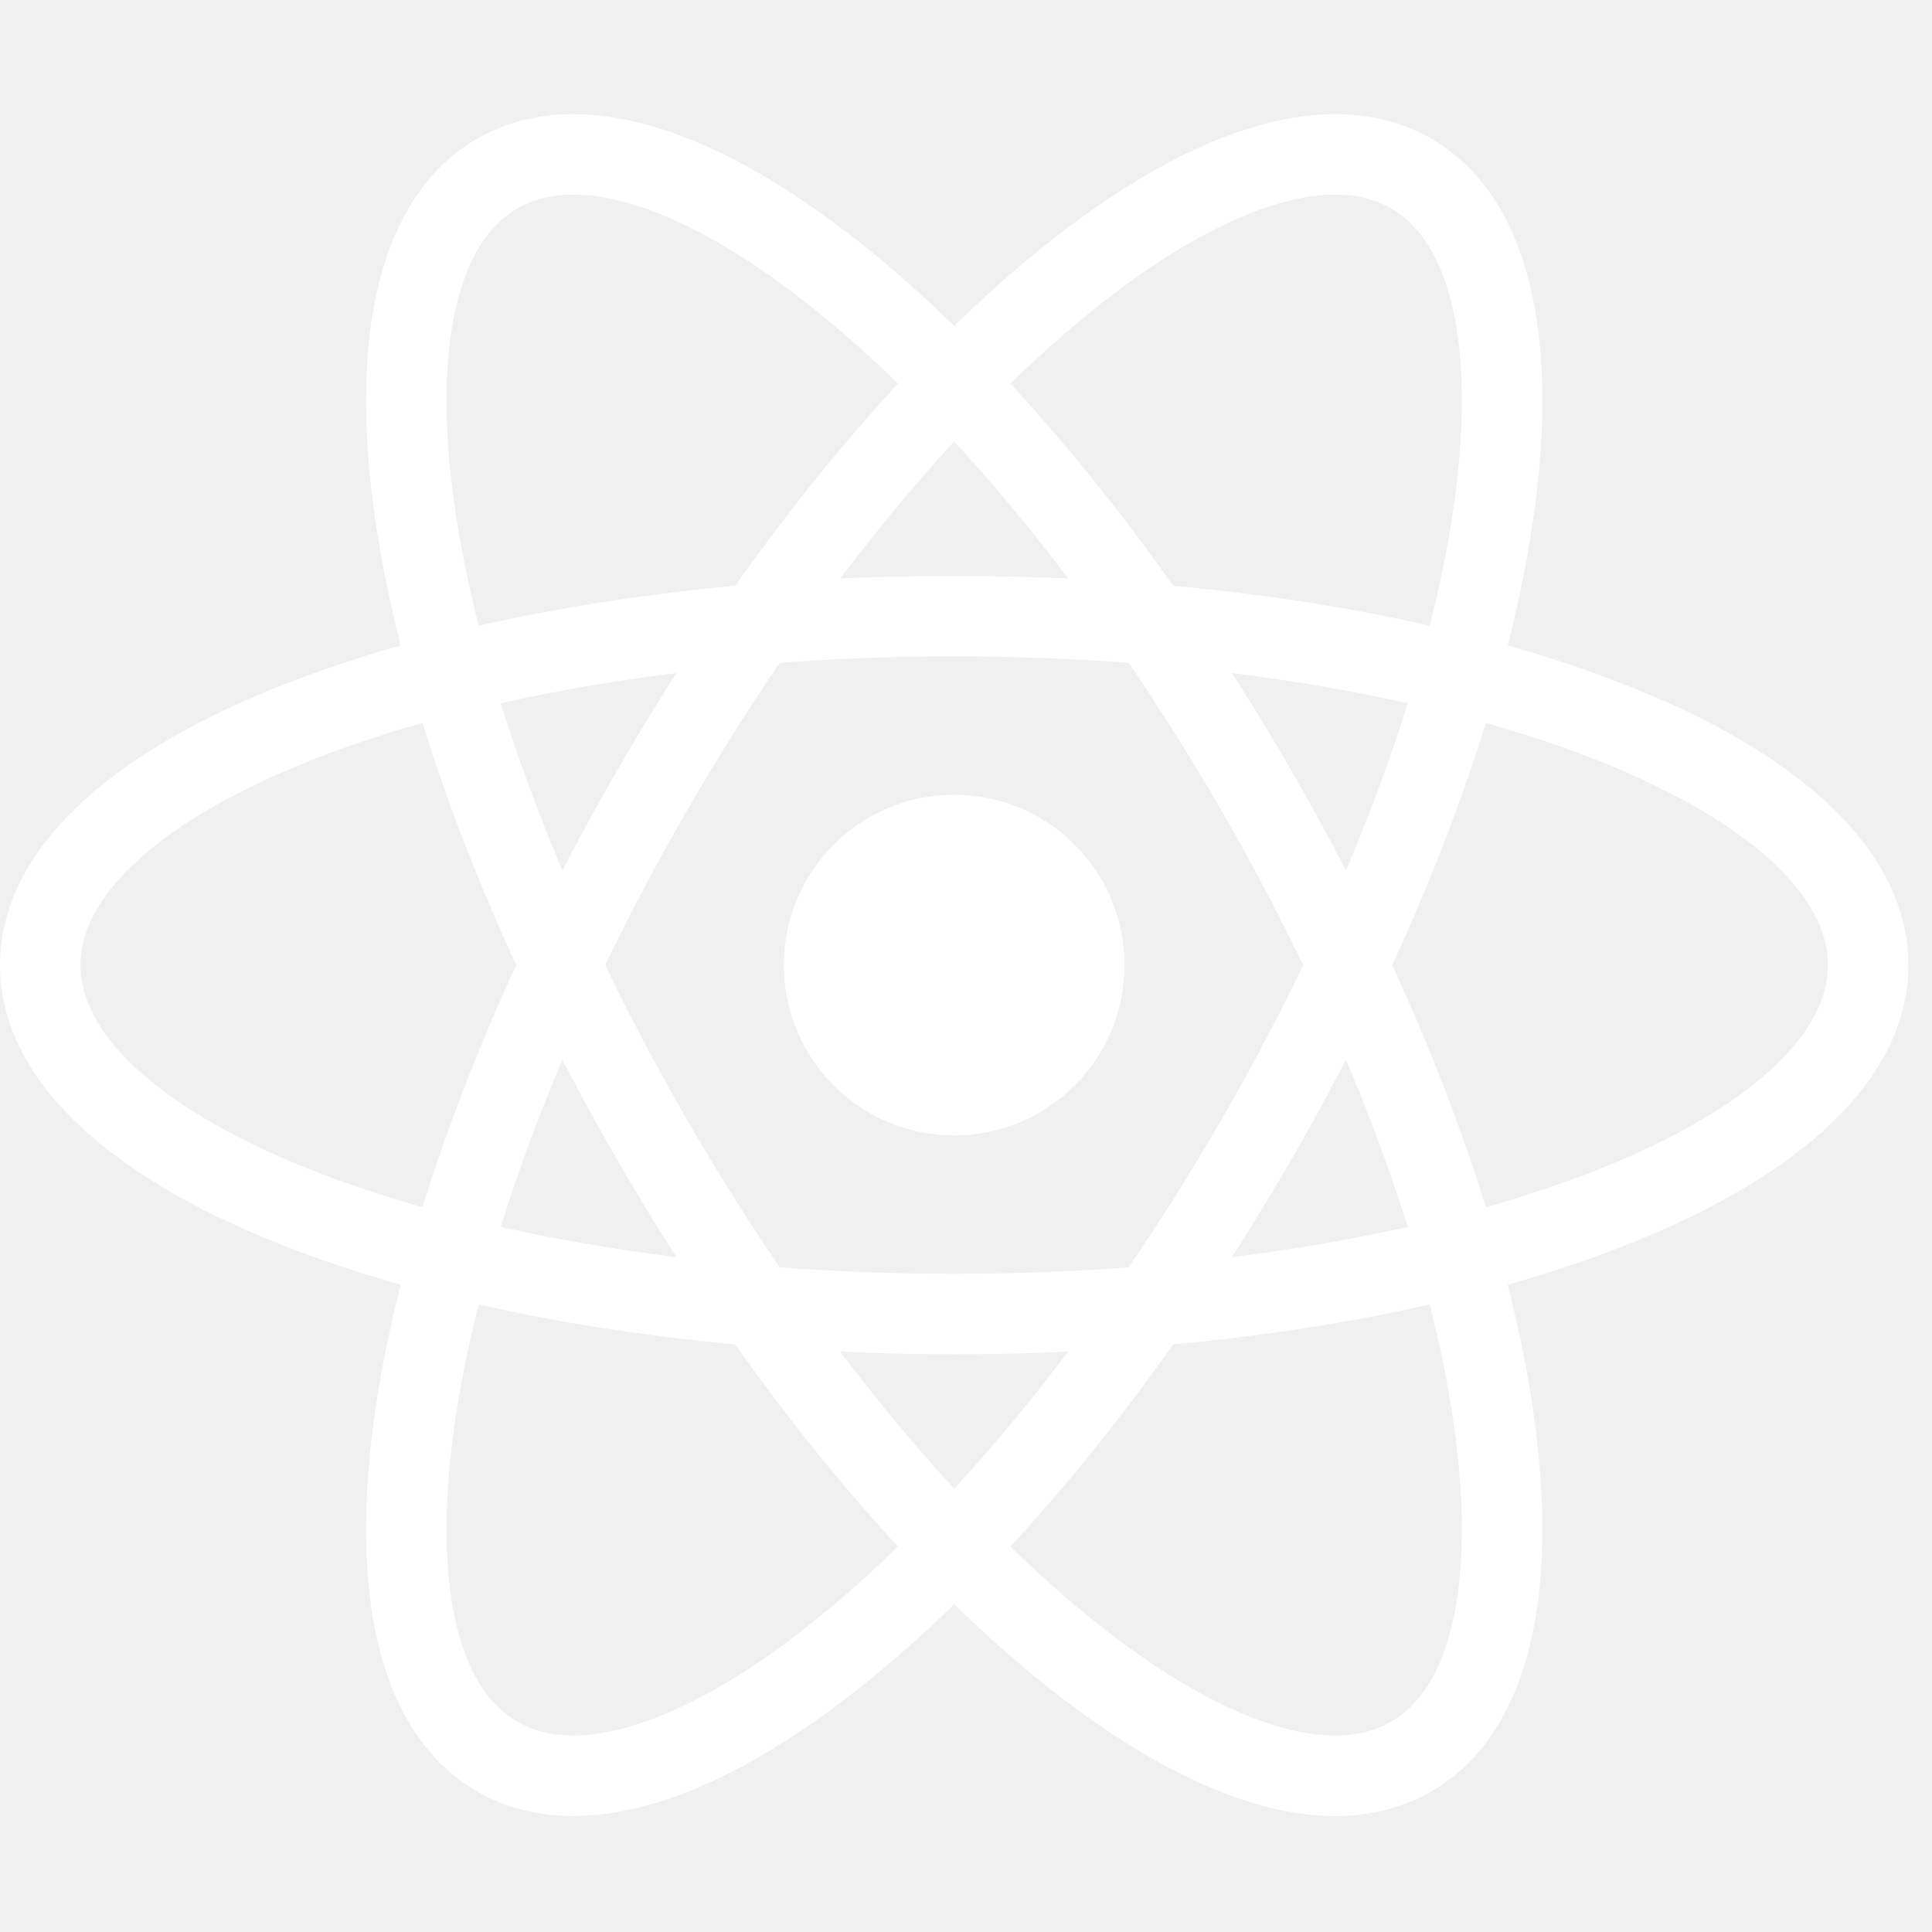
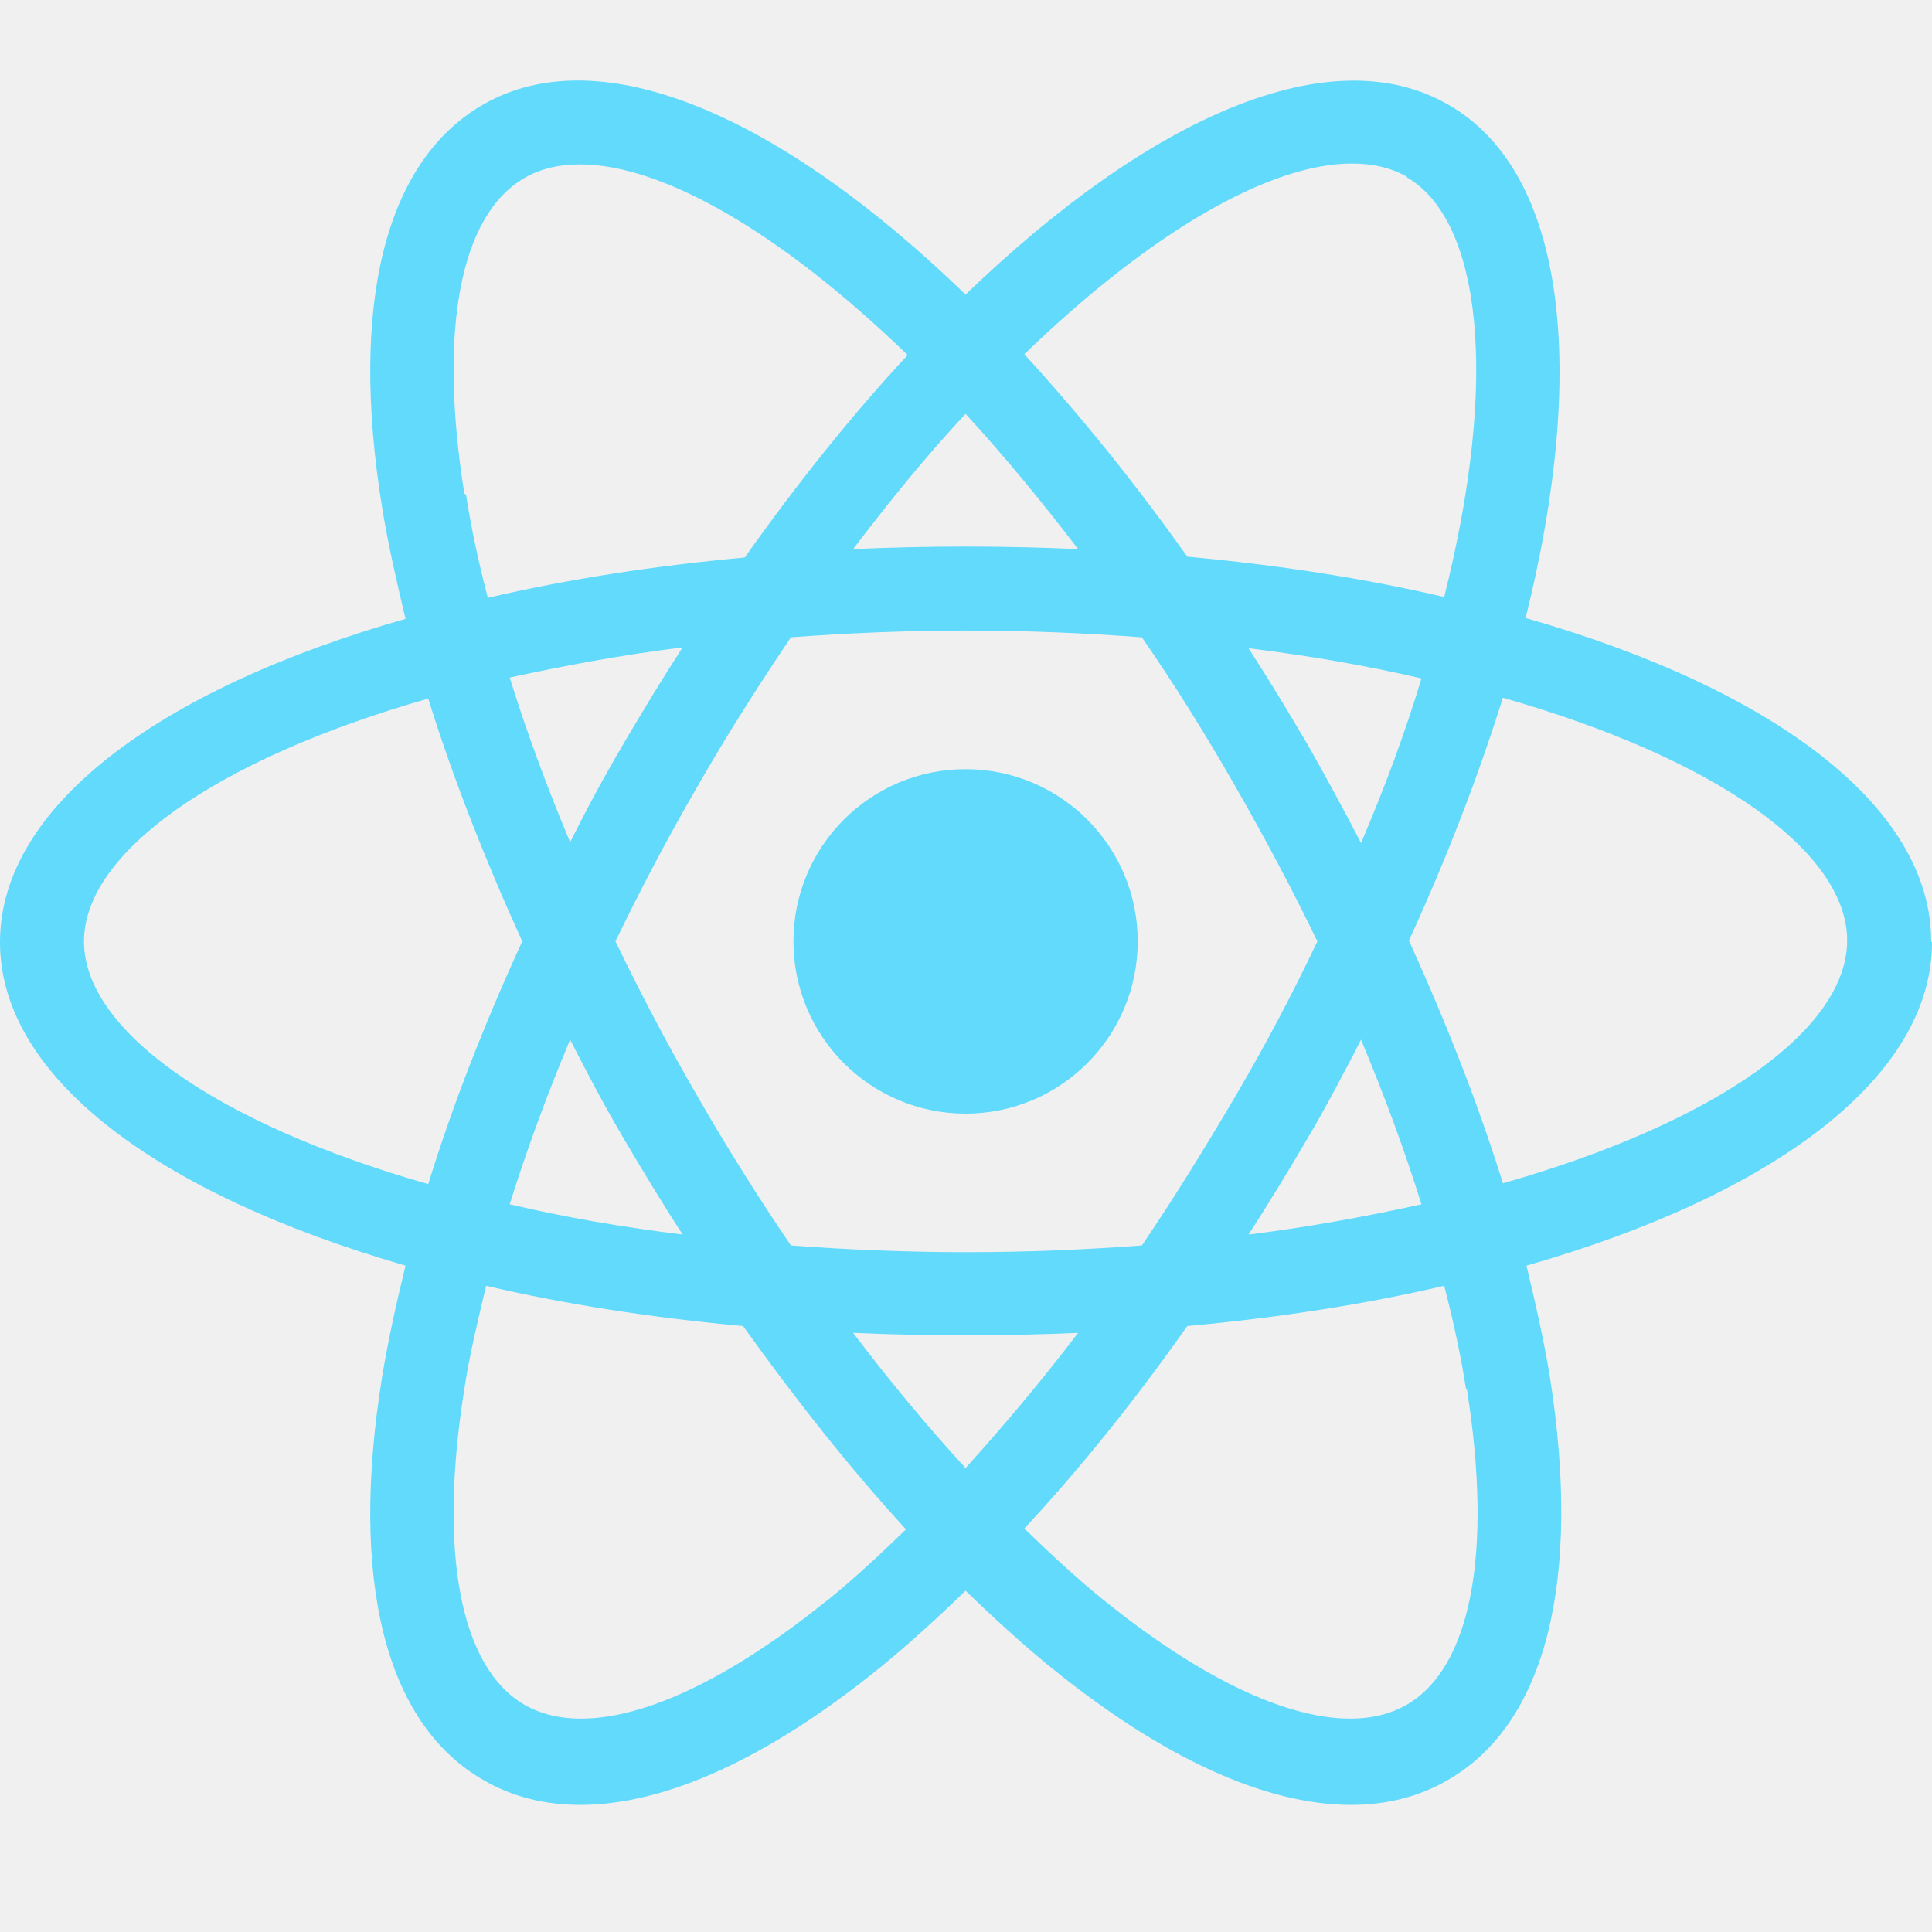
- <svg xmlns="http://www.w3.org/2000/svg" width="60" height="60" viewBox="0 0 60 60" fill="none">
-   <path d="M29.634 40.809C45.31 40.809 58.018 35.957 58.018 29.971C58.018 23.986 45.31 19.134 29.634 19.134C13.958 19.134 1.25 23.986 1.25 29.971C1.25 35.957 13.958 40.809 29.634 40.809Z" stroke="white" stroke-width="2.5" />
-   <path d="M20.248 35.39C28.086 48.966 38.642 57.545 43.826 54.553C49.009 51.56 46.857 38.129 39.019 24.553C31.181 10.977 20.625 2.398 15.442 5.39C10.258 8.383 12.41 21.814 20.248 35.39Z" stroke="white" stroke-width="2.5" />
-   <path d="M20.248 24.553C12.41 38.129 10.258 51.56 15.442 54.553C20.625 57.545 31.181 48.966 39.019 35.39C46.858 21.814 49.009 8.383 43.826 5.39C38.642 2.397 28.086 10.977 20.248 24.553Z" stroke="white" stroke-width="2.5" />
-   <path d="M29.634 25.181C32.279 25.182 34.423 27.326 34.423 29.972C34.423 32.617 32.279 34.761 29.634 34.761C26.989 34.761 24.844 32.617 24.844 29.972C24.844 27.326 26.989 25.181 29.634 25.181Z" fill="white" stroke="white" />
+ <svg xmlns="http://www.w3.org/2000/svg" width="32" height="32" viewBox="0 0 32 32" fill="none">
+   <path d="M15.993 18.445C17.568 18.445 18.844 17.168 18.844 15.592C18.844 14.017 17.568 12.74 15.993 12.74C14.418 12.74 13.142 14.017 13.142 15.592C13.142 17.168 14.418 18.445 15.993 18.445Z" fill="#61DAFB" />
+   <path d="M31.986 15.592C31.986 13.352 29.358 11.404 25.269 10.236C26.298 6.104 25.936 2.848 23.99 1.735C22.043 0.608 19.053 1.93 15.993 4.879C12.934 1.916 9.944 0.608 7.997 1.735C6.383 2.667 5.785 5.032 6.328 8.399C6.425 8.997 6.564 9.61 6.717 10.25C2.628 11.418 0 13.366 0 15.606C0 17.846 2.628 19.78 6.717 20.963C6.564 21.589 6.425 22.215 6.328 22.813C5.785 26.18 6.383 28.545 7.997 29.477C8.469 29.756 9.012 29.895 9.61 29.895C11.028 29.895 12.739 29.116 14.602 27.599C15.061 27.224 15.534 26.792 15.993 26.347C16.452 26.792 16.925 27.224 17.384 27.599C19.247 29.116 20.958 29.895 22.376 29.895C22.974 29.895 23.517 29.756 23.99 29.477C25.603 28.545 26.201 26.18 25.672 22.813C25.575 22.215 25.436 21.603 25.283 20.963C29.372 19.794 32 17.846 32 15.606L31.986 15.592ZM23.294 2.931C24.546 3.655 24.824 6.298 23.92 9.888C22.613 9.582 21.18 9.359 19.665 9.22C18.788 7.982 17.87 6.855 16.966 5.867C19.08 3.822 21.041 2.709 22.39 2.709C22.738 2.709 23.044 2.778 23.308 2.931H23.294ZM20.457 18.166C19.956 19.015 19.442 19.85 18.913 20.629C17.982 20.698 17.008 20.74 16.007 20.74C15.006 20.74 14.032 20.698 13.1 20.629C12.572 19.85 12.043 19.015 11.557 18.166C11.056 17.303 10.611 16.455 10.194 15.592C10.611 14.73 11.056 13.881 11.557 13.018C12.057 12.142 12.586 11.321 13.1 10.556C14.032 10.486 15.006 10.444 16.007 10.444C17.008 10.444 17.982 10.486 18.913 10.556C19.442 11.321 19.956 12.142 20.457 13.018C20.944 13.867 21.403 14.73 21.82 15.592C21.417 16.441 20.972 17.29 20.457 18.166ZM22.543 17.22C22.933 18.152 23.266 19.057 23.544 19.947C22.654 20.142 21.695 20.323 20.68 20.448C21.014 19.933 21.333 19.404 21.653 18.862C21.973 18.319 22.265 17.763 22.543 17.22ZM15.993 24.316C15.367 23.634 14.741 22.883 14.13 22.076C14.741 22.104 15.353 22.117 15.993 22.117C16.633 22.117 17.245 22.104 17.857 22.076C17.245 22.883 16.619 23.62 15.993 24.316ZM11.306 20.448C10.291 20.323 9.332 20.156 8.442 19.947C8.72 19.057 9.053 18.152 9.443 17.22C9.721 17.763 10.013 18.319 10.333 18.862C10.653 19.404 10.973 19.933 11.306 20.448ZM9.443 13.95C9.053 13.018 8.72 12.114 8.442 11.223C9.332 11.029 10.291 10.848 11.306 10.723C10.973 11.237 10.653 11.766 10.333 12.309C10.013 12.851 9.721 13.394 9.443 13.95ZM15.993 6.855C16.605 7.523 17.231 8.274 17.857 9.095C17.245 9.067 16.633 9.053 15.993 9.053C15.353 9.053 14.741 9.067 14.13 9.095C14.755 8.274 15.367 7.523 15.993 6.855ZM21.653 12.323C21.333 11.78 21.014 11.251 20.68 10.737C21.695 10.862 22.654 11.029 23.544 11.237C23.28 12.114 22.947 13.018 22.543 13.964C22.265 13.422 21.959 12.865 21.653 12.323ZM7.691 8.177C7.259 5.464 7.621 3.557 8.692 2.945C8.956 2.792 9.262 2.723 9.61 2.723C10.959 2.723 12.92 3.836 15.034 5.881C14.116 6.869 13.212 7.996 12.335 9.234C10.82 9.373 9.387 9.596 8.08 9.902C7.927 9.317 7.802 8.733 7.718 8.19L7.691 8.177ZM1.391 15.592C1.391 14.145 3.532 12.587 7.093 11.571C7.496 12.865 8.024 14.215 8.65 15.592C8.024 16.956 7.496 18.305 7.093 19.613C3.546 18.597 1.391 17.053 1.391 15.592ZM13.726 26.486C11.598 28.211 9.763 28.851 8.692 28.239C7.621 27.627 7.259 25.707 7.691 23.008C7.774 22.451 7.913 21.881 8.052 21.297C9.359 21.603 10.792 21.825 12.308 21.964C13.184 23.189 14.088 24.33 15.006 25.331C14.575 25.749 14.143 26.152 13.712 26.5L13.726 26.486ZM24.296 23.008C24.727 25.721 24.365 27.627 23.294 28.239C22.223 28.851 20.388 28.211 18.26 26.486C17.829 26.138 17.398 25.735 16.966 25.317C17.898 24.316 18.802 23.189 19.665 21.964C21.18 21.825 22.613 21.603 23.92 21.297C24.073 21.881 24.198 22.465 24.282 23.008H24.296ZM24.893 19.599C24.49 18.305 23.962 16.956 23.336 15.578C23.976 14.187 24.49 12.837 24.893 11.557C28.454 12.573 30.595 14.117 30.595 15.578C30.595 17.039 28.454 18.584 24.893 19.599Z" fill="#61DAFB" />
</svg>
